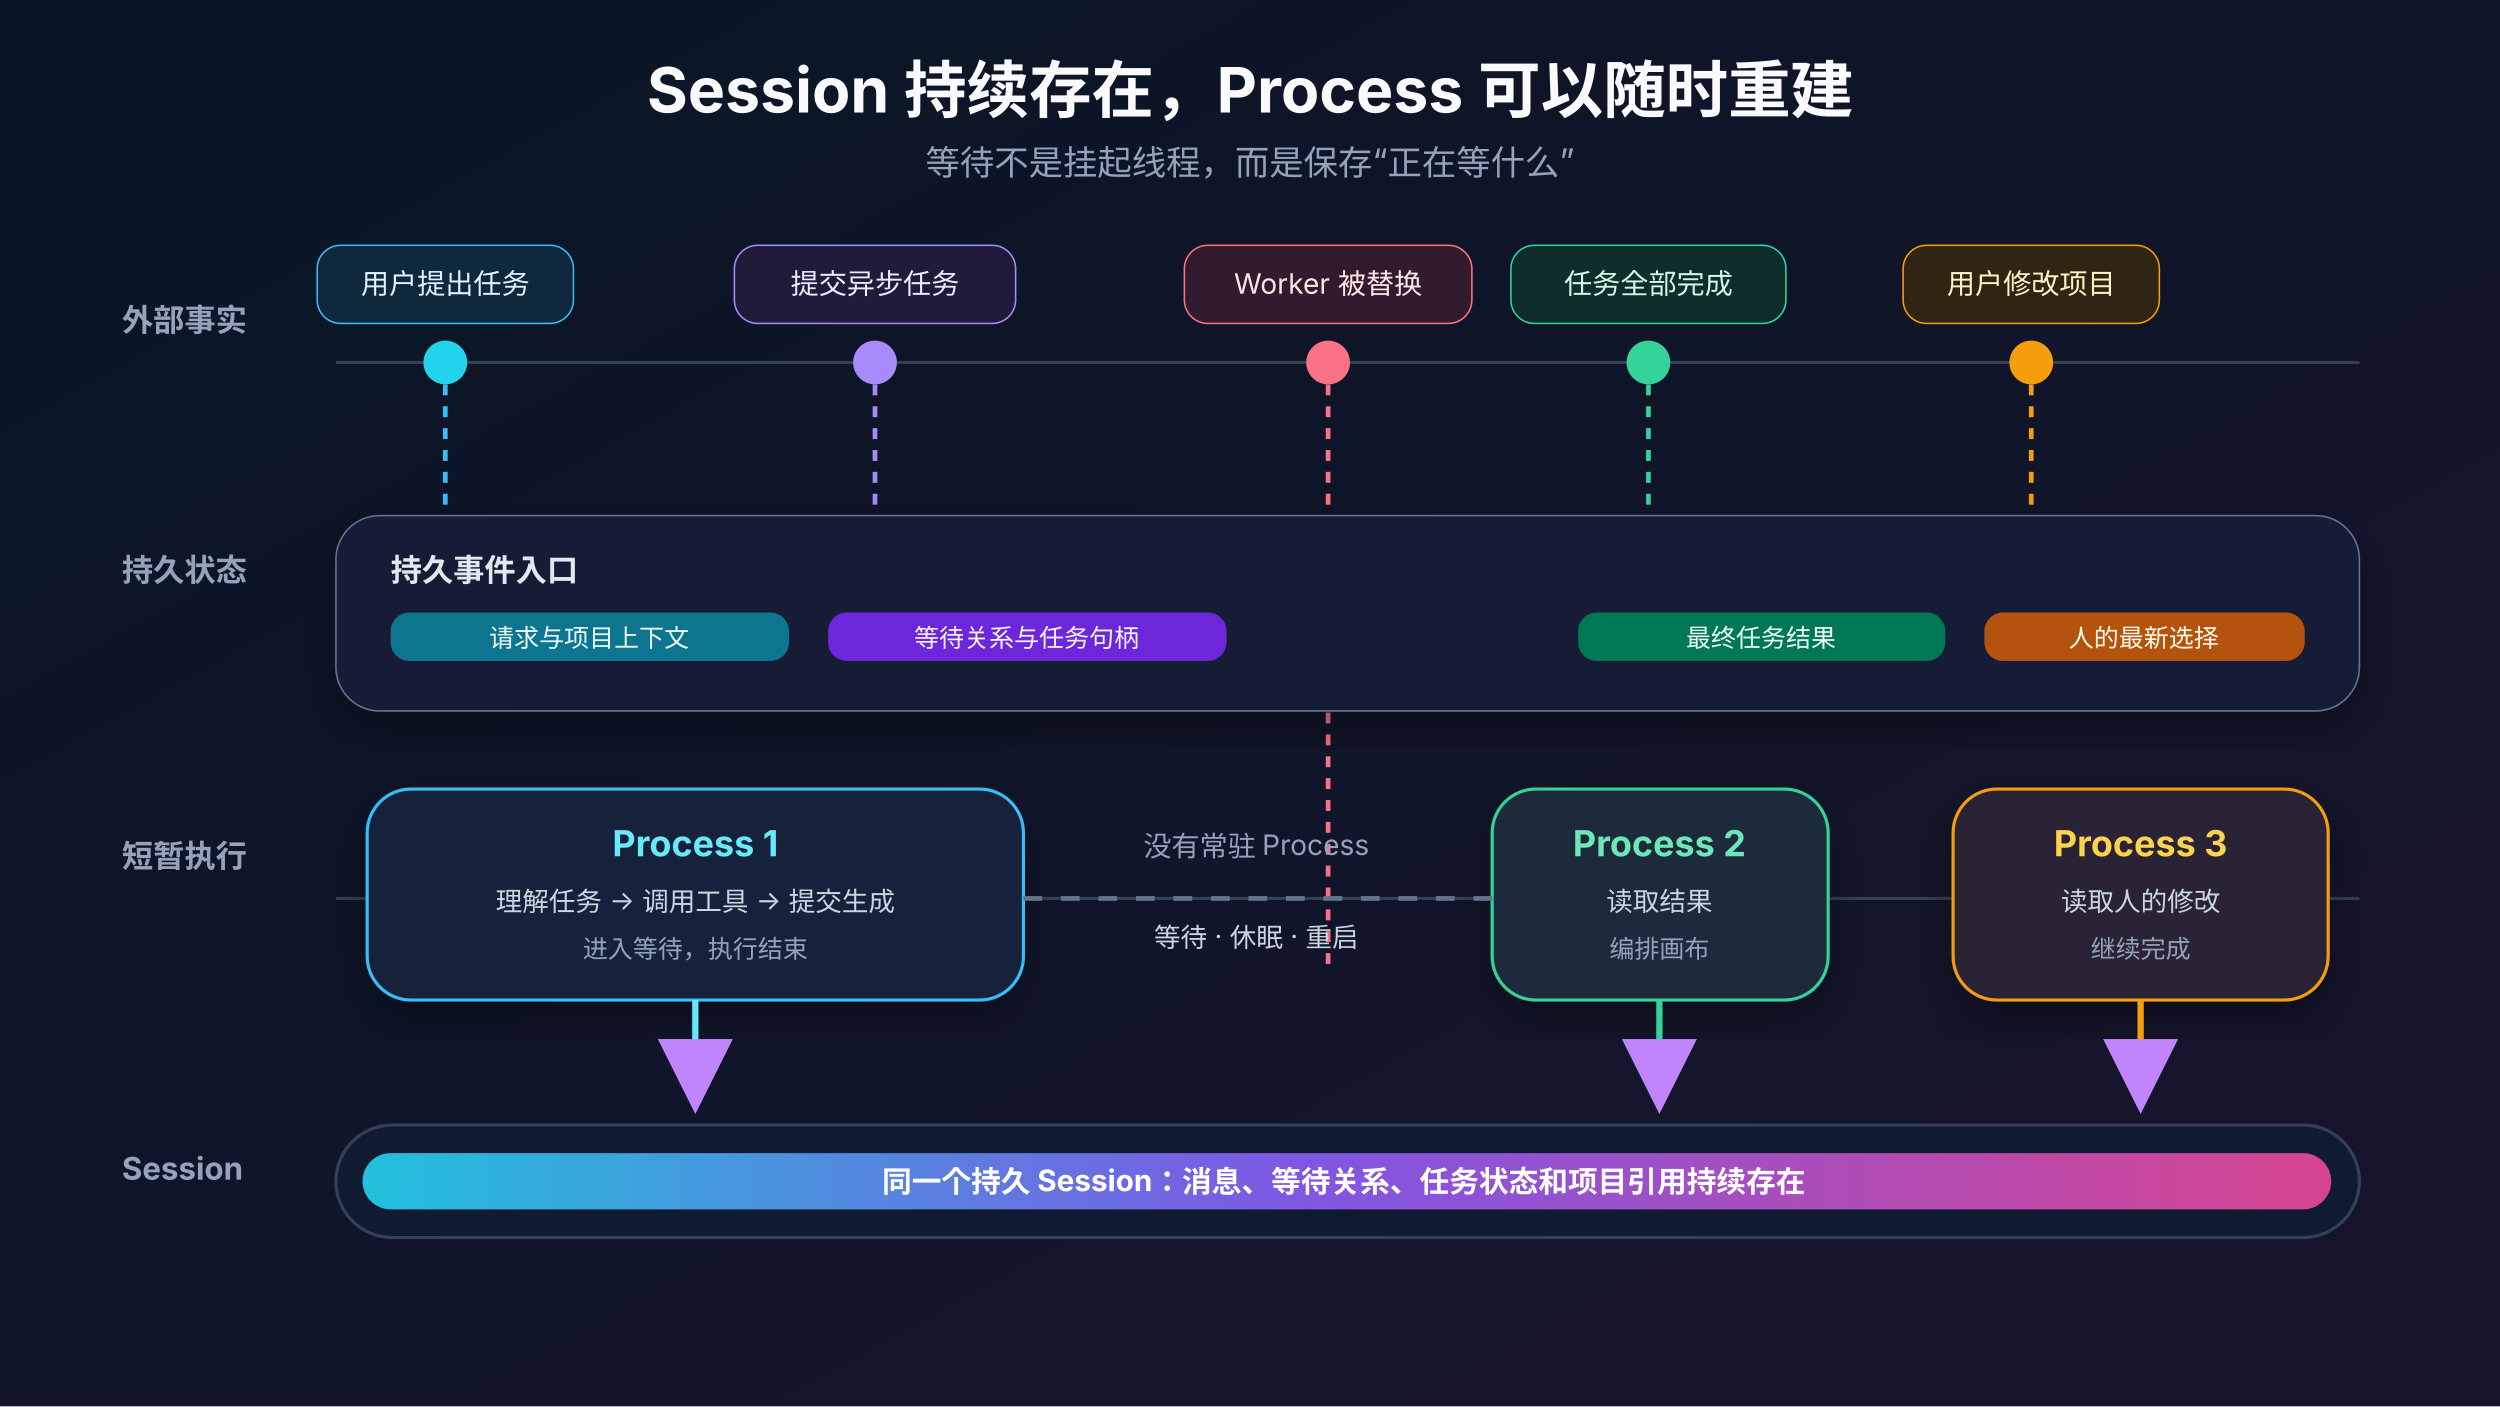
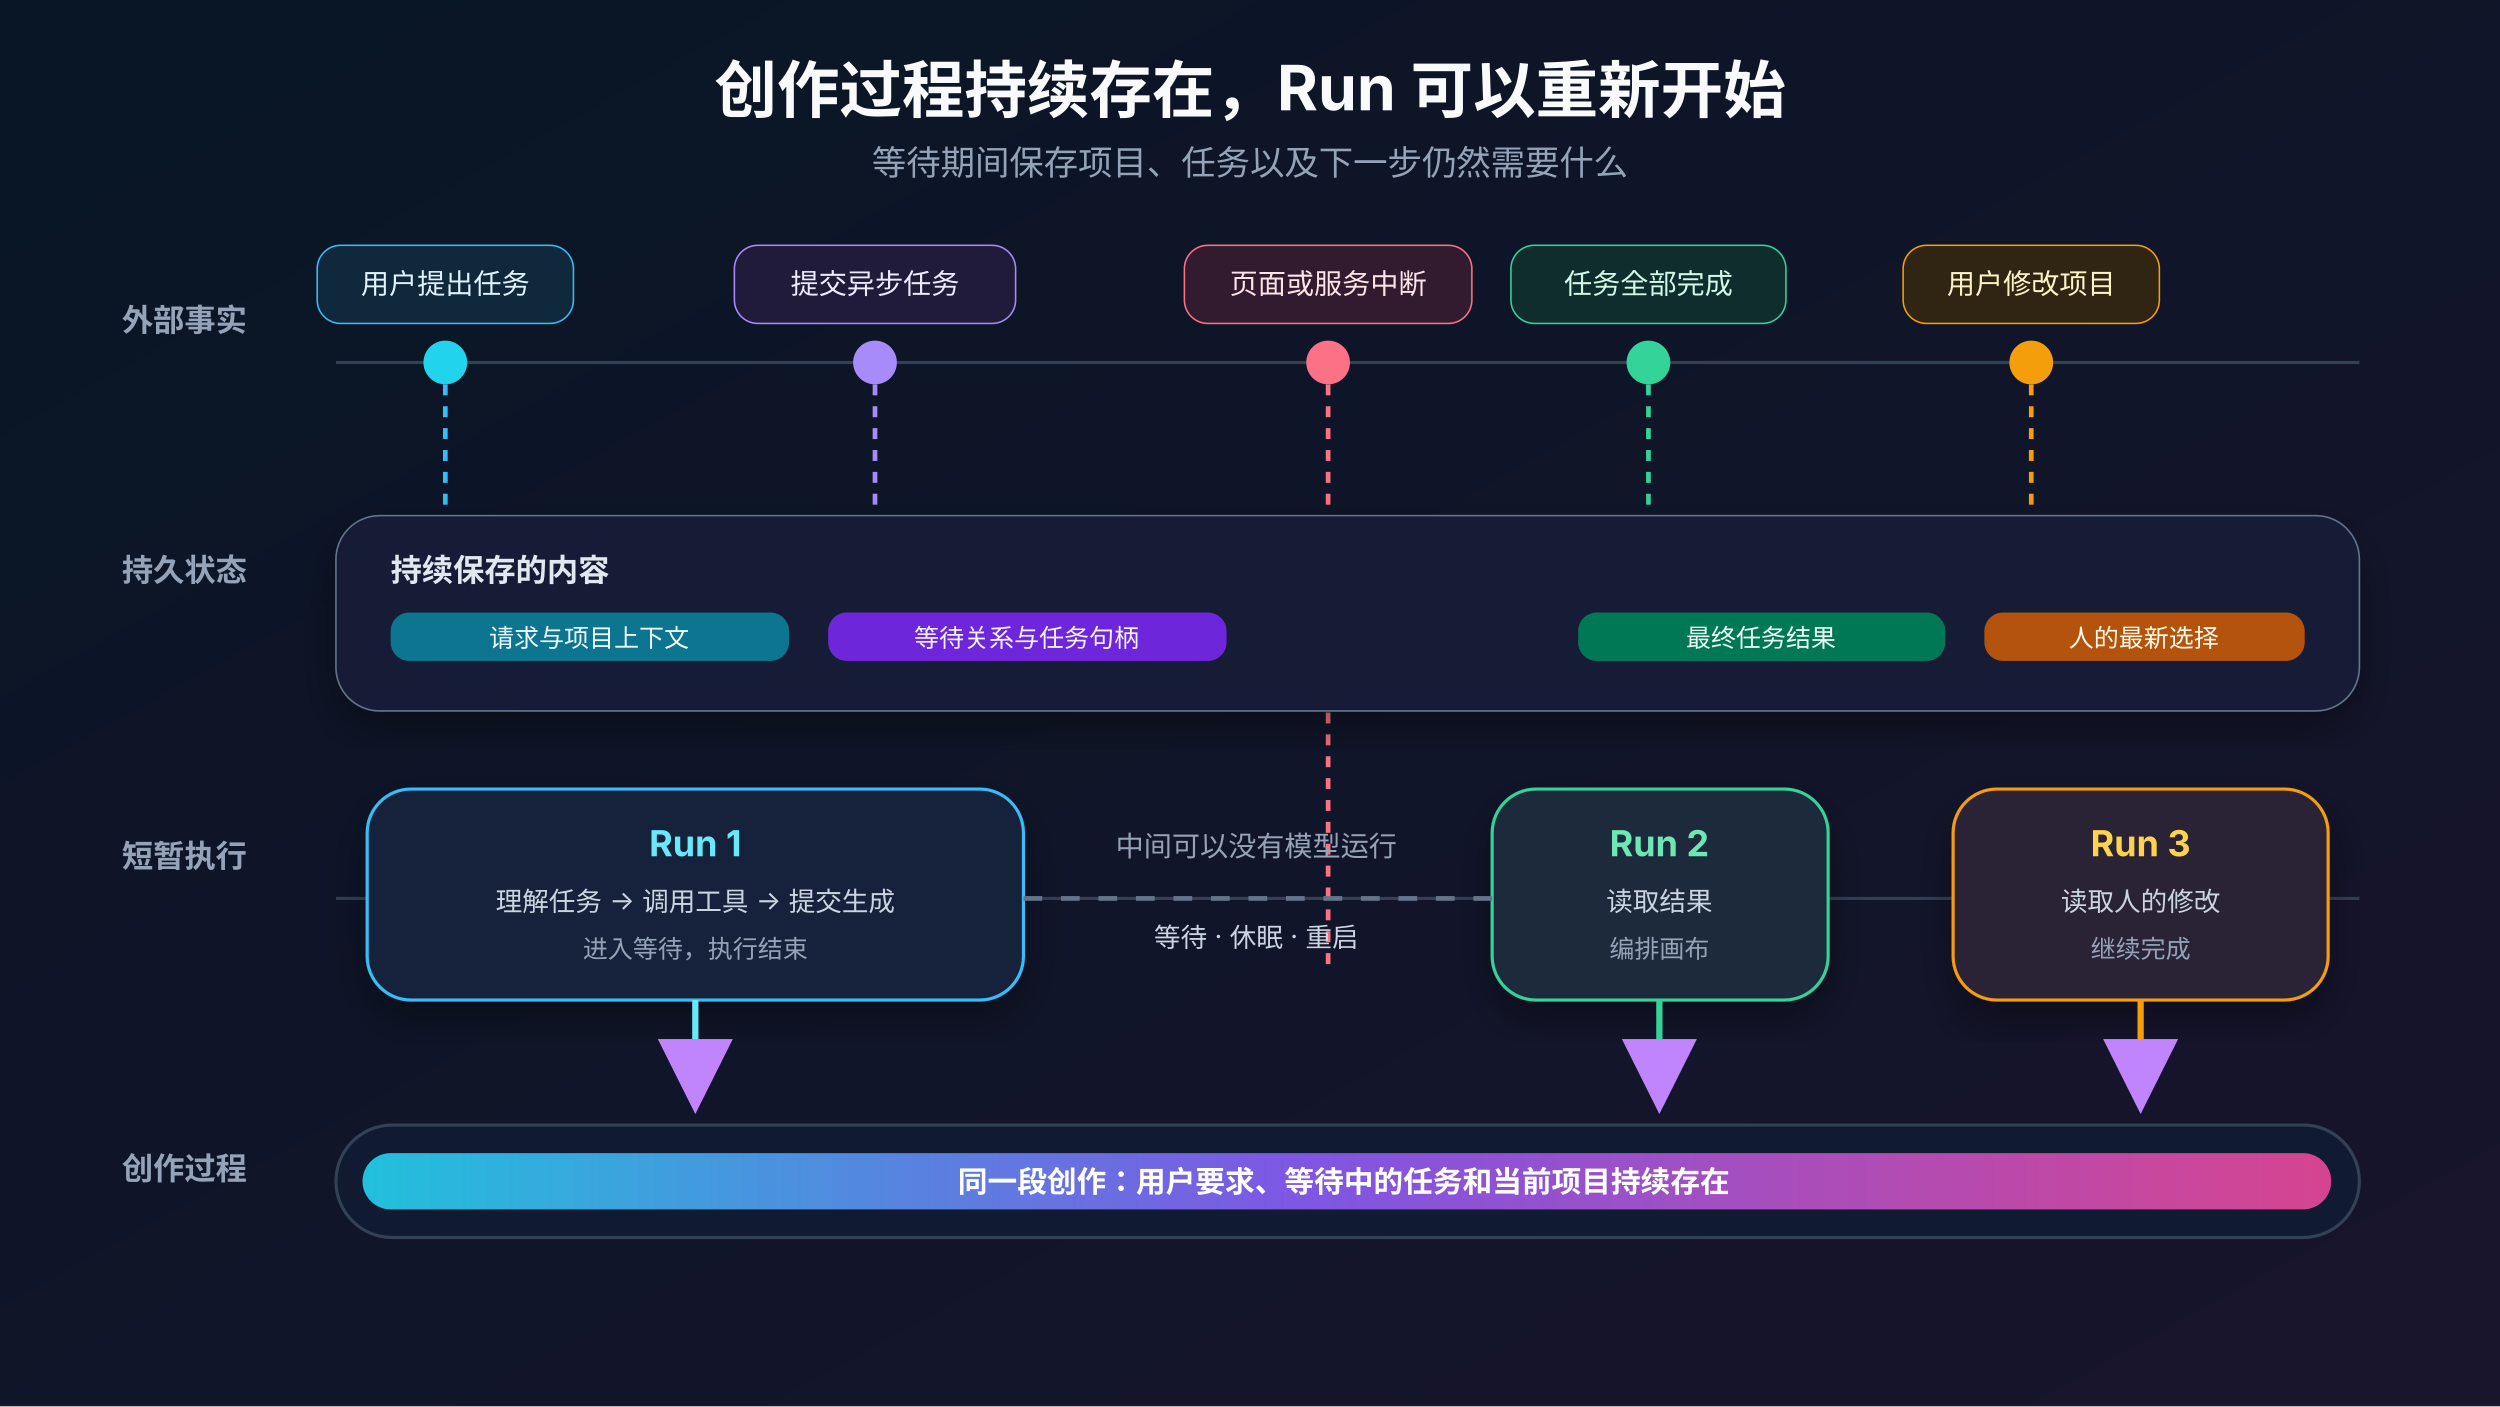
<svg xmlns="http://www.w3.org/2000/svg" width="1600" height="900" viewBox="0 0 1600 900" role="img" aria-labelledby="title desc">
  <defs>
    <linearGradient id="bg" x1="0" y1="0" x2="1" y2="1">
      <stop offset="0" stop-color="#081625" />
      <stop offset="1" stop-color="#18142c" />
    </linearGradient>
    <linearGradient id="session" x1="0" y1="0" x2="1" y2="0">
      <stop offset="0" stop-color="#22d3ee" />
      <stop offset="0.48" stop-color="#8b5cf6" />
      <stop offset="1" stop-color="#ec4899" />
    </linearGradient>
    <filter id="shadow" x="-20%" y="-20%" width="140%" height="140%">
      <feDropShadow dx="0" dy="12" stdDeviation="14" flood-color="#000" flood-opacity="0.35" />
    </filter>
    <marker id="arrow" markerWidth="12" markerHeight="12" refX="10" refY="6" orient="auto">
      <path d="M0 0L12 6L0 12Z" fill="#c084fc" />
    </marker>
  </defs>
  <rect width="1600" height="900" fill="url(#bg)" />
-   <text x="800" y="72" text-anchor="middle" fill="#f8fafc" font-size="40" font-weight="700" font-family="Inter, PingFang SC, sans-serif">Session 持续存在，Process 可以随时重建</text>
-   <text x="800" y="112" text-anchor="middle" fill="#94a3b8" font-size="22" font-family="Inter, PingFang SC, sans-serif">等待不是挂起线程，而是保存“正在等什么”</text>
+   <text x="800" y="72" text-anchor="middle" fill="#f8fafc" font-size="40" font-weight="700" font-family="Inter, PingFang SC, sans-serif">创作过程持续存在，Run 可以重新开始</text>
+   <text x="800" y="112" text-anchor="middle" fill="#94a3b8" font-size="22" font-family="Inter, PingFang SC, sans-serif">等待期间保存项目、任务以及下一步仍然需要什么</text>
  <g font-family="Inter, PingFang SC, sans-serif">
    <text x="78" y="212" fill="#94a3b8" font-size="20" font-weight="700">外部事实</text>
    <text x="78" y="372" fill="#94a3b8" font-size="20" font-weight="700">持久状态</text>
    <text x="78" y="555" fill="#94a3b8" font-size="20" font-weight="700">短暂执行</text>
-     <text x="78" y="755" fill="#94a3b8" font-size="20" font-weight="700">Session</text>
+     <text x="78" y="755" fill="#94a3b8" font-size="20" font-weight="700">创作过程</text>
  </g>
  <line x1="215" y1="232" x2="1510" y2="232" stroke="#334155" stroke-width="2" />
  <line x1="215" y1="392" x2="1510" y2="392" stroke="#334155" stroke-width="2" />
  <line x1="215" y1="575" x2="1510" y2="575" stroke="#334155" stroke-width="2" />
  <g font-family="Inter, PingFang SC, sans-serif">
    <g transform="translate(285 0)">
      <circle cx="0" cy="232" r="14" fill="#22d3ee" />
      <rect x="-82" y="157" width="164" height="50" rx="15" fill="#10283c" stroke="#38bdf8" />
      <text x="0" y="188" text-anchor="middle" fill="#e0f2fe" font-size="18">用户提出任务</text>
      <line x1="0" y1="246" x2="0" y2="380" stroke="#38bdf8" stroke-width="3" stroke-dasharray="7 7" />
    </g>
    <g transform="translate(560 0)">
      <circle cx="0" cy="232" r="14" fill="#a78bfa" />
      <rect x="-90" y="157" width="180" height="50" rx="15" fill="#211b3b" stroke="#a78bfa" />
      <text x="0" y="188" text-anchor="middle" fill="#ede9fe" font-size="18">提交异步任务</text>
      <line x1="0" y1="246" x2="0" y2="380" stroke="#a78bfa" stroke-width="3" stroke-dasharray="7 7" />
    </g>
    <g transform="translate(850 0)">
      <circle cx="0" cy="232" r="14" fill="#fb7185" />
      <rect x="-92" y="157" width="184" height="50" rx="15" fill="#321b2e" stroke="#fb7185" />
-       <text x="0" y="188" text-anchor="middle" fill="#ffe4e6" font-size="18">Worker 被替换</text>
+       <text x="0" y="188" text-anchor="middle" fill="#ffe4e6" font-size="18">页面或服务中断</text>
      <line x1="0" y1="246" x2="0" y2="620" stroke="#fb7185" stroke-width="3" stroke-dasharray="7 7" />
    </g>
    <g transform="translate(1055 0)">
      <circle cx="0" cy="232" r="14" fill="#34d399" />
      <rect x="-88" y="157" width="176" height="50" rx="15" fill="#102d2d" stroke="#34d399" />
      <text x="0" y="188" text-anchor="middle" fill="#d1fae5" font-size="18">任务全部完成</text>
      <line x1="0" y1="246" x2="0" y2="380" stroke="#34d399" stroke-width="3" stroke-dasharray="7 7" />
    </g>
    <g transform="translate(1300 0)">
      <circle cx="0" cy="232" r="14" fill="#f59e0b" />
      <rect x="-82" y="157" width="164" height="50" rx="15" fill="#302412" stroke="#f59e0b" />
      <text x="0" y="188" text-anchor="middle" fill="#fef3c7" font-size="18">用户修改项目</text>
      <line x1="0" y1="246" x2="0" y2="380" stroke="#f59e0b" stroke-width="3" stroke-dasharray="7 7" />
    </g>
  </g>
  <g filter="url(#shadow)" font-family="Inter, PingFang SC, sans-serif">
    <rect x="215" y="330" width="1295" height="125" rx="28" fill="#121f34" stroke="#64748b" />
-     <text x="250" y="372" fill="#e2e8f0" font-size="20" font-weight="700">持久事件入口</text>
+     <text x="250" y="372" fill="#e2e8f0" font-size="20" font-weight="700">持续保存的内容</text>
    <rect x="250" y="392" width="255" height="31" rx="12" fill="#0e7490" />
    <text x="377" y="414" text-anchor="middle" fill="#ecfeff" font-size="16">请求与项目上下文</text>
    <rect x="530" y="392" width="255" height="31" rx="12" fill="#6d28d9" />
    <text x="657" y="414" text-anchor="middle" fill="#f5f3ff" font-size="16">等待关系与任务句柄</text>
    <rect x="1010" y="392" width="235" height="31" rx="12" fill="#047857" />
    <text x="1127" y="414" text-anchor="middle" fill="#ecfdf5" font-size="16">最终任务结果</text>
    <rect x="1270" y="392" width="205" height="31" rx="12" fill="#b45309" />
    <text x="1372" y="414" text-anchor="middle" fill="#fffbeb" font-size="16">人的最新选择</text>
  </g>
  <g filter="url(#shadow)" font-family="Inter, PingFang SC, sans-serif">
    <rect x="235" y="505" width="420" height="135" rx="28" fill="#17243a" stroke="#38bdf8" stroke-width="2" />
-     <text x="445" y="548" text-anchor="middle" fill="#67e8f9" font-size="23" font-weight="700">Process 1</text>
+     <text x="445" y="548" text-anchor="middle" fill="#67e8f9" font-size="23" font-weight="700">Run 1</text>
    <text x="445" y="583" text-anchor="middle" fill="#cbd5e1" font-size="17">理解任务 → 调用工具 → 提交生成</text>
    <text x="445" y="613" text-anchor="middle" fill="#94a3b8" font-size="16">进入等待，执行结束</text>
    <rect x="955" y="505" width="215" height="135" rx="28" fill="#1d293b" stroke="#34d399" stroke-width="2" />
-     <text x="1062" y="548" text-anchor="middle" fill="#6ee7b7" font-size="23" font-weight="700">Process 2</text>
+     <text x="1062" y="548" text-anchor="middle" fill="#6ee7b7" font-size="23" font-weight="700">Run 2</text>
    <text x="1062" y="583" text-anchor="middle" fill="#cbd5e1" font-size="17">读取结果</text>
    <text x="1062" y="613" text-anchor="middle" fill="#94a3b8" font-size="16">编排画布</text>
    <rect x="1250" y="505" width="240" height="135" rx="28" fill="#2a2036" stroke="#f59e0b" stroke-width="2" />
-     <text x="1370" y="548" text-anchor="middle" fill="#fcd34d" font-size="23" font-weight="700">Process 3</text>
+     <text x="1370" y="548" text-anchor="middle" fill="#fcd34d" font-size="23" font-weight="700">Run 3</text>
    <text x="1370" y="583" text-anchor="middle" fill="#cbd5e1" font-size="17">读取人的修改</text>
    <text x="1370" y="613" text-anchor="middle" fill="#94a3b8" font-size="16">继续完成</text>
  </g>
  <path d="M655 575 C760 575 845 575 955 575" fill="none" stroke="#64748b" stroke-width="3" stroke-dasharray="12 12" />
-   <text x="804" y="548" text-anchor="middle" fill="#94a3b8" font-size="18" font-family="Inter, PingFang SC, sans-serif">没有常驻 Process</text>
+   <text x="804" y="548" text-anchor="middle" fill="#94a3b8" font-size="18" font-family="Inter, PingFang SC, sans-serif">中间可以没有模型运行</text>
  <text x="804" y="606" text-anchor="middle" fill="#cbd5e1" font-size="17" font-family="Inter, PingFang SC, sans-serif">等待 · 休眠 · 重启</text>
  <rect x="215" y="720" width="1295" height="72" rx="36" fill="#101b31" stroke="#334155" stroke-width="2" />
  <rect x="232" y="738" width="1260" height="36" rx="18" fill="url(#session)" opacity="0.9" />
-   <text x="860" y="763" text-anchor="middle" fill="#ffffff" font-size="19" font-weight="700" font-family="Inter, PingFang SC, sans-serif">同一个持久 Session：消息、等待关系、任务状态和项目引用持续存在</text>
+   <text x="860" y="763" text-anchor="middle" fill="#ffffff" font-size="19" font-weight="700" font-family="Inter, PingFang SC, sans-serif">同一段创作：用户要求、等待中的任务和当前项目持续存在</text>
  <path d="M445 640 L445 705" stroke="#67e8f9" stroke-width="4" marker-end="url(#arrow)" />
  <path d="M1062 640 L1062 705" stroke="#34d399" stroke-width="4" marker-end="url(#arrow)" />
  <path d="M1370 640 L1370 705" stroke="#f59e0b" stroke-width="4" marker-end="url(#arrow)" />
</svg>
